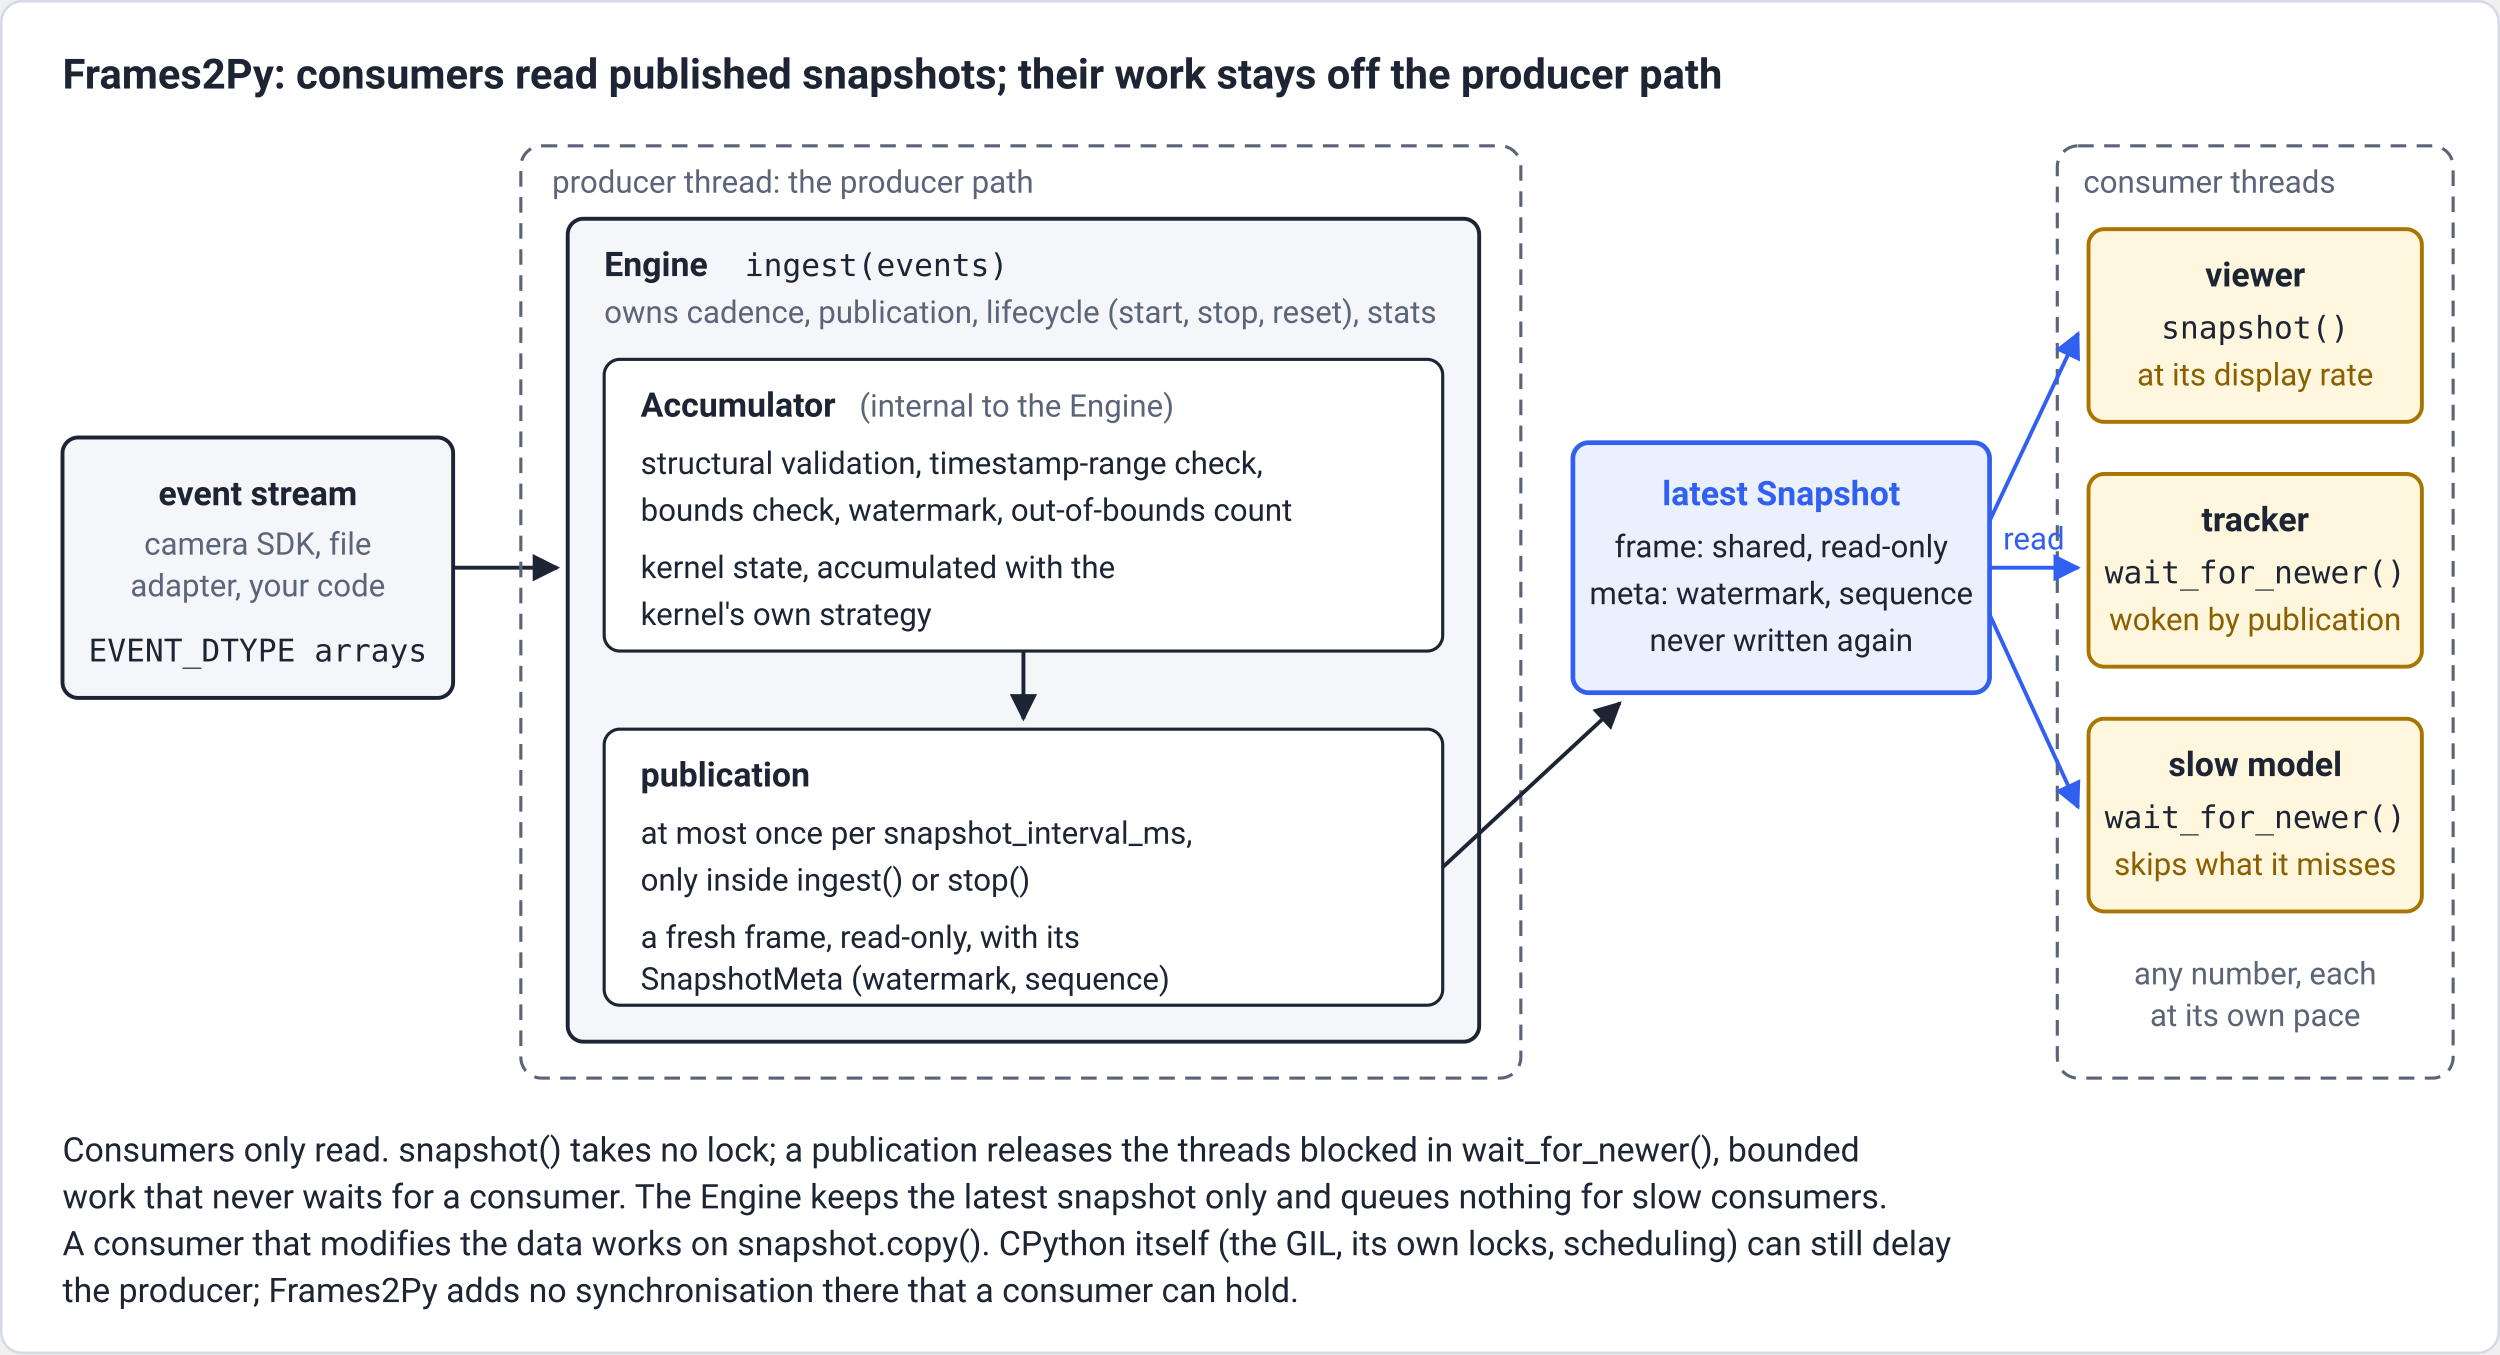
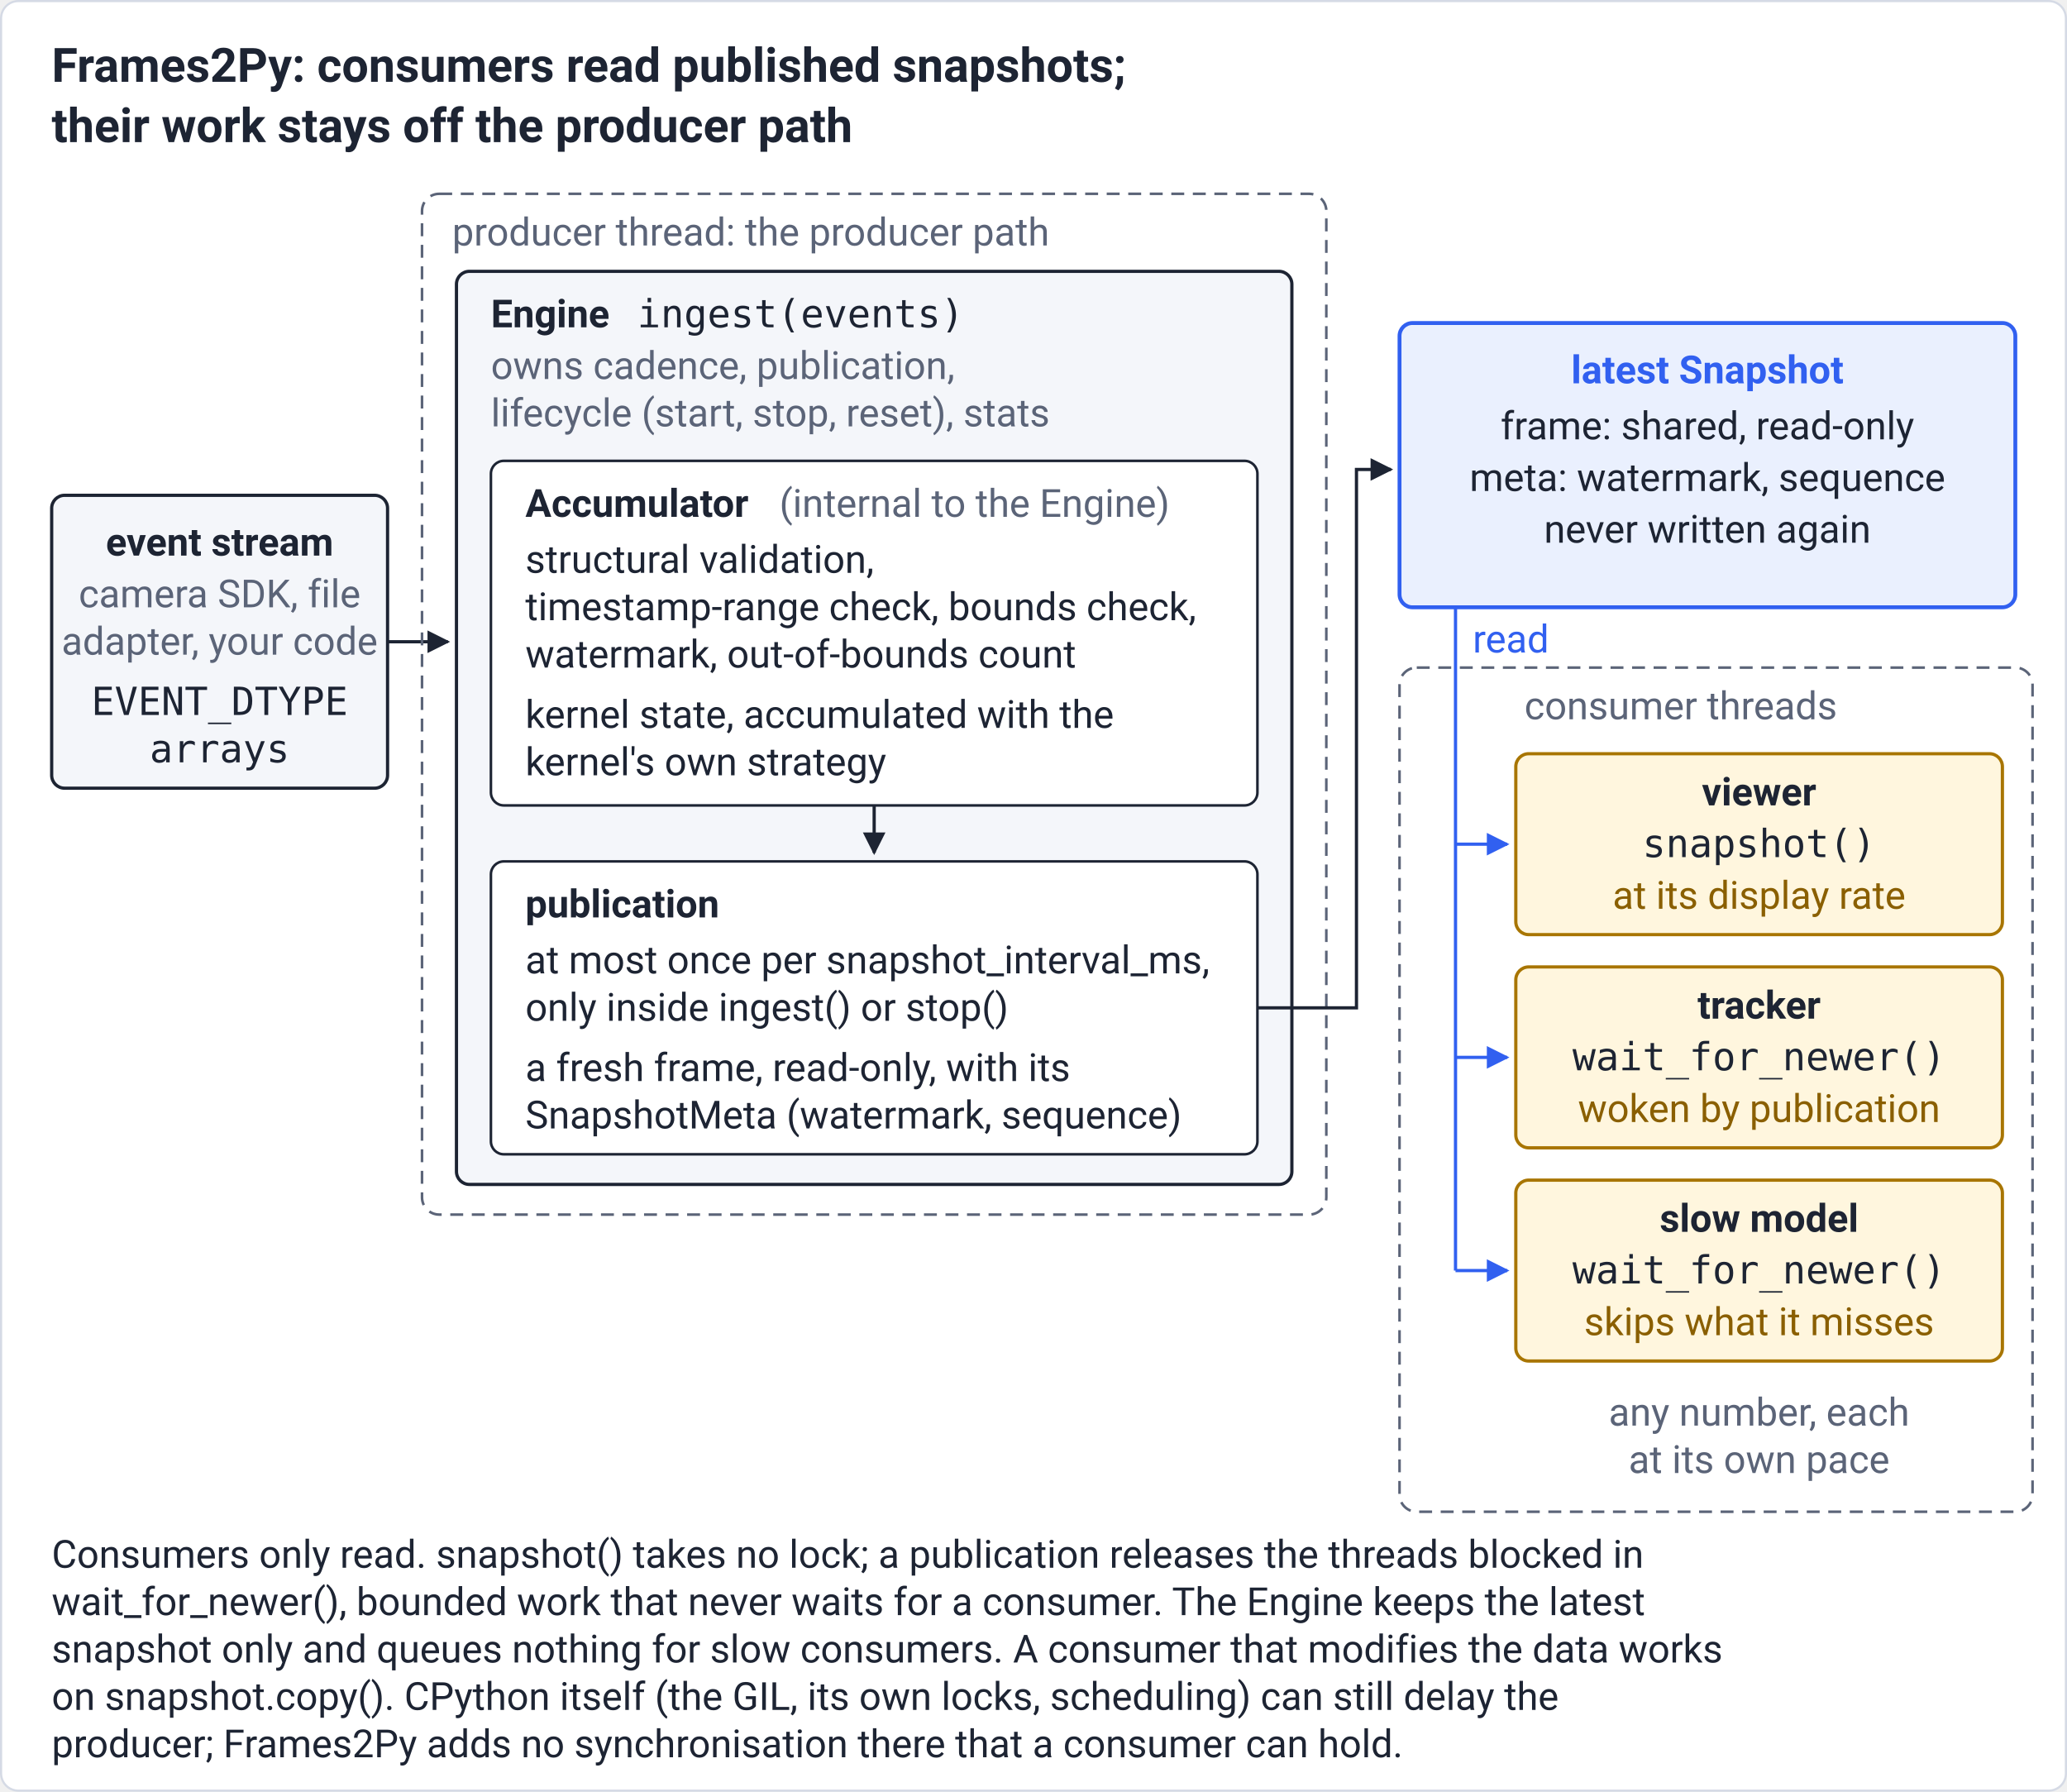
- <svg xmlns="http://www.w3.org/2000/svg" viewBox="0 0 960 520" width="960" height="520" role="img" aria-labelledby="title desc">
+ <svg xmlns="http://www.w3.org/2000/svg" viewBox="0 0 960 832" width="960" height="832" role="img" aria-labelledby="title desc">
  <style>
    .bg { fill: #FFFFFF; stroke: #D5DAE5; }
    .box { fill: #F4F6FA; stroke: #1D2433; stroke-width: 1.5; }
    .inner { fill: #FFFFFF; stroke: #1D2433; stroke-width: 1.2; }
    .snap { fill: #EAF0FE; stroke: #3160F0; stroke-width: 1.8; }
    .consumer { fill: #FFF6DE; stroke: #A87500; stroke-width: 1.5; }
    .region { fill: none; stroke: #5B6478; stroke-width: 1.2; stroke-dasharray: 6 4; }
    .line { fill: none; stroke: #1D2433; stroke-width: 1.5; }
    .read { fill: none; stroke: #3160F0; stroke-width: 1.5; }
    .head { fill: #1D2433; }
    .readhead { fill: #3160F0; }
-     text { font-family: -apple-system, "Segoe UI", Roboto, Helvetica, Arial, sans-serif; font-size: 13px; fill: #1D2433; }
-     .title { font-size: 16px; font-weight: 600; }
+     text { font-family: -apple-system, "Segoe UI", Roboto, Helvetica, Arial, sans-serif; font-size: 18px; fill: #1D2433; }
+     .title { font-size: 22px; font-weight: 600; }
    .h { font-weight: 600; }
    .muted { fill: #5B6478; }
-     .small { font-size: 12px; }
    .accent { fill: #3160F0; }
    .on { fill: #8A5F00; }
-     .mono { font-family: ui-monospace, SFMono-Regular, Menlo, Consolas, monospace; font-size: 12px; }
+     .mono { font-family: ui-monospace, SFMono-Regular, Menlo, Consolas, monospace; }
    @media (prefers-color-scheme: dark) {
      .bg { fill: #161B26; stroke: #2E3546; }
      .box { fill: #1F2533; stroke: #E7EBF3; }
      .inner { fill: #161B26; stroke: #E7EBF3; }
      .snap { fill: #1C2A4D; stroke: #6A8DFF; }
      .consumer { fill: #33290F; stroke: #F2A900; }
      .region { stroke: #A3ABBD; }
      .line { stroke: #E7EBF3; }
      .read { stroke: #6A8DFF; }
      .head { fill: #E7EBF3; }
      .readhead { fill: #6A8DFF; }
      text { fill: #E7EBF3; }
      .muted { fill: #A3ABBD; }
      .accent { fill: #6A8DFF; }
      .on { fill: #F2A900; }
    }
  </style>
  <defs>
    <marker id="a" viewBox="0 0 10 10" refX="9" refY="5" markerWidth="7" markerHeight="7" orient="auto-start-reverse">
      <path class="head" d="M0,0 L10,5 L0,10 z" />
    </marker>
    <marker id="r" viewBox="0 0 10 10" refX="9" refY="5" markerWidth="7" markerHeight="7" orient="auto-start-reverse">
      <path class="readhead" d="M0,0 L10,5 L0,10 z" />
    </marker>
  </defs>
-   <rect class="bg" x="0.5" y="0.5" width="959" height="519" rx="8" />
-   <text class="title" x="24" y="34">Frames2Py: consumers read published snapshots; their work stays off the producer path</text>
-   <rect class="box" x="24" y="168" width="150" height="100" rx="6" />
-   <text class="h" x="99" y="194" text-anchor="middle">event stream</text>
-   <text class="muted small" x="99" y="213" text-anchor="middle">camera SDK, file</text>
-   <text class="muted small" x="99" y="229" text-anchor="middle">adapter, your code</text>
-   <text class="mono" x="99" y="254" text-anchor="middle">EVENT_DTYPE arrays</text>
-   <line class="line" x1="174" y1="218" x2="214" y2="218" marker-end="url(#a)" />
-   <rect class="region" x="200" y="56" width="384" height="358" rx="8" />
-   <text class="muted small" x="212" y="74">producer thread: the producer path</text>
-   <rect class="box" x="218" y="84" width="350" height="316" rx="6" />
-   <text class="h" x="232" y="106">Engine</text>
-   <text class="mono" x="286" y="106">ingest(events)</text>
-   <text class="muted small" x="232" y="124">owns cadence, publication, lifecycle (start, stop, reset), stats</text>
-   <rect class="inner" x="232" y="138" width="322" height="112" rx="6" />
-   <text class="h" x="246" y="160">Accumulator</text>
-   <text class="muted small" x="330" y="160">(internal to the Engine)</text>
-   <text class="small" x="246" y="182">structural validation, timestamp-range check,</text>
-   <text class="small" x="246" y="200">bounds check, watermark, out-of-bounds count</text>
-   <text class="small" x="246" y="222">kernel state, accumulated with the</text>
-   <text class="small" x="246" y="240">kernel's own strategy</text>
-   <line class="line" x1="393" y1="250" x2="393" y2="276" marker-end="url(#a)" />
-   <rect class="inner" x="232" y="280" width="322" height="106" rx="6" />
-   <text class="h" x="246" y="302">publication</text>
-   <text class="small" x="246" y="324">at most once per snapshot_interval_ms,</text>
-   <text class="small" x="246" y="342">only inside ingest() or stop()</text>
-   <text class="small" x="246" y="364">a fresh frame, read-only, with its</text>
-   <text class="small" x="246" y="380">SnapshotMeta (watermark, sequence)</text>
-   <line class="line" x1="554" y1="333" x2="622" y2="270" marker-end="url(#a)" />
-   <rect class="snap" x="604" y="170" width="160" height="96" rx="6" />
-   <text class="h accent" x="684" y="194" text-anchor="middle">latest Snapshot</text>
-   <text class="small" x="684" y="214" text-anchor="middle">frame: shared, read-only</text>
-   <text class="small" x="684" y="232" text-anchor="middle">meta: watermark, sequence</text>
-   <text class="small" x="684" y="250" text-anchor="middle">never written again</text>
-   <rect class="region" x="790" y="56" width="152" height="358" rx="8" />
-   <text class="muted small" x="800" y="74">consumer threads</text>
-   <rect class="consumer" x="802" y="88" width="128" height="74" rx="6" />
-   <text class="h" x="866" y="110" text-anchor="middle">viewer</text>
-   <text class="mono" x="866" y="130" text-anchor="middle">snapshot()</text>
-   <text class="on small" x="866" y="148" text-anchor="middle">at its display rate</text>
-   <rect class="consumer" x="802" y="182" width="128" height="74" rx="6" />
-   <text class="h" x="866" y="204" text-anchor="middle">tracker</text>
-   <text class="mono" x="866" y="224" text-anchor="middle">wait_for_newer()</text>
-   <text class="on small" x="866" y="242" text-anchor="middle">woken by publication</text>
-   <rect class="consumer" x="802" y="276" width="128" height="74" rx="6" />
-   <text class="h" x="866" y="298" text-anchor="middle">slow model</text>
-   <text class="mono" x="866" y="318" text-anchor="middle">wait_for_newer()</text>
-   <text class="on small" x="866" y="336" text-anchor="middle">skips what it misses</text>
-   <text class="muted small" x="866" y="378" text-anchor="middle">any number, each</text>
-   <text class="muted small" x="866" y="394" text-anchor="middle">at its own pace</text>
-   <path class="read" d="M764,200 L798,128" marker-end="url(#r)" />
-   <path class="read" d="M764,218 L798,218" marker-end="url(#r)" />
-   <path class="read" d="M764,236 L798,310" marker-end="url(#r)" />
-   <text class="accent small" x="781" y="211" text-anchor="middle">read</text>
-   <text x="24" y="446">Consumers only read. snapshot() takes no lock; a publication releases the threads blocked in wait_for_newer(), bounded</text>
-   <text x="24" y="464">work that never waits for a consumer. The Engine keeps the latest snapshot only and queues nothing for slow consumers.</text>
-   <text x="24" y="482">A consumer that modifies the data works on snapshot.copy(). CPython itself (the GIL, its own locks, scheduling) can still delay</text>
-   <text x="24" y="500">the producer; Frames2Py adds no synchronisation there that a consumer can hold.</text>
+   <rect class="bg" x="0.5" y="0.5" width="959" height="831" rx="8" />
+   <text class="title" x="24" y="38">Frames2Py: consumers read published snapshots;</text>
+   <text class="title" x="24" y="66">their work stays off the producer path</text>
+   <rect class="box" x="24" y="230" width="156" height="136" rx="6" />
+   <text class="h" x="102" y="258" text-anchor="middle">event stream</text>
+   <text class="muted" x="102" y="282" text-anchor="middle">camera SDK, file</text>
+   <text class="muted" x="102" y="304" text-anchor="middle">adapter, your code</text>
+   <text class="mono" x="102" y="332" text-anchor="middle">EVENT_DTYPE</text>
+   <text class="mono" x="102" y="354" text-anchor="middle">arrays</text>
+   <line class="line" x1="180" y1="298" x2="208" y2="298" marker-end="url(#a)" />
+   <rect class="region" x="196" y="90" width="420" height="474" rx="8" />
+   <text class="muted" x="210" y="114">producer thread: the producer path</text>
+   <rect class="box" x="212" y="126" width="388" height="424" rx="6" />
+   <text class="h" x="228" y="152">Engine</text>
+   <text class="mono" x="296" y="152">ingest(events)</text>
+   <text class="muted" x="228" y="176">owns cadence, publication,</text>
+   <text class="muted" x="228" y="198">lifecycle (start, stop, reset), stats</text>
+   <rect class="inner" x="228" y="214" width="356" height="160" rx="6" />
+   <text class="h" x="244" y="240">Accumulator</text>
+   <text class="muted" x="362" y="240">(internal to the Engine)</text>
+   <text x="244" y="266">structural validation,</text>
+   <text x="244" y="288">timestamp-range check, bounds check,</text>
+   <text x="244" y="310">watermark, out-of-bounds count</text>
+   <text x="244" y="338">kernel state, accumulated with the</text>
+   <text x="244" y="360">kernel's own strategy</text>
+   <line class="line" x1="406" y1="374" x2="406" y2="396" marker-end="url(#a)" />
+   <rect class="inner" x="228" y="400" width="356" height="136" rx="6" />
+   <text class="h" x="244" y="426">publication</text>
+   <text x="244" y="452">at most once per snapshot_interval_ms,</text>
+   <text x="244" y="474">only inside ingest() or stop()</text>
+   <text x="244" y="502">a fresh frame, read-only, with its</text>
+   <text x="244" y="524">SnapshotMeta (watermark, sequence)</text>
+   <path class="line" d="M584,468 L630,468 L630,218 L646,218" marker-end="url(#a)" />
+   <rect class="snap" x="650" y="150" width="286" height="132" rx="6" />
+   <text class="h accent" x="793" y="178" text-anchor="middle">latest Snapshot</text>
+   <text x="793" y="204" text-anchor="middle">frame: shared, read-only</text>
+   <text x="793" y="228" text-anchor="middle">meta: watermark, sequence</text>
+   <text x="793" y="252" text-anchor="middle">never written again</text>
+   <rect class="region" x="650" y="310" width="294" height="392" rx="8" />
+   <text class="muted" x="708" y="334">consumer threads</text>
+   <path class="read" d="M676,282 L676,590" />
+   <path class="read" d="M676,392 L700,392" marker-end="url(#r)" />
+   <path class="read" d="M676,491 L700,491" marker-end="url(#r)" />
+   <path class="read" d="M676,590 L700,590" marker-end="url(#r)" />
+   <text class="accent" x="684" y="303">read</text>
+   <rect class="consumer" x="704" y="350" width="226" height="84" rx="6" />
+   <text class="h" x="817" y="374" text-anchor="middle">viewer</text>
+   <text class="mono" x="817" y="398" text-anchor="middle">snapshot()</text>
+   <text class="on" x="817" y="422" text-anchor="middle">at its display rate</text>
+   <rect class="consumer" x="704" y="449" width="226" height="84" rx="6" />
+   <text class="h" x="817" y="473" text-anchor="middle">tracker</text>
+   <text class="mono" x="817" y="497" text-anchor="middle">wait_for_newer()</text>
+   <text class="on" x="817" y="521" text-anchor="middle">woken by publication</text>
+   <rect class="consumer" x="704" y="548" width="226" height="84" rx="6" />
+   <text class="h" x="817" y="572" text-anchor="middle">slow model</text>
+   <text class="mono" x="817" y="596" text-anchor="middle">wait_for_newer()</text>
+   <text class="on" x="817" y="620" text-anchor="middle">skips what it misses</text>
+   <text class="muted" x="817" y="662" text-anchor="middle">any number, each</text>
+   <text class="muted" x="817" y="684" text-anchor="middle">at its own pace</text>
+   <text x="24" y="728">Consumers only read. snapshot() takes no lock; a publication releases the threads blocked in</text>
+   <text x="24" y="750">wait_for_newer(), bounded work that never waits for a consumer. The Engine keeps the latest</text>
+   <text x="24" y="772">snapshot only and queues nothing for slow consumers. A consumer that modifies the data works</text>
+   <text x="24" y="794">on snapshot.copy(). CPython itself (the GIL, its own locks, scheduling) can still delay the</text>
+   <text x="24" y="816">producer; Frames2Py adds no synchronisation there that a consumer can hold.</text>
</svg>
